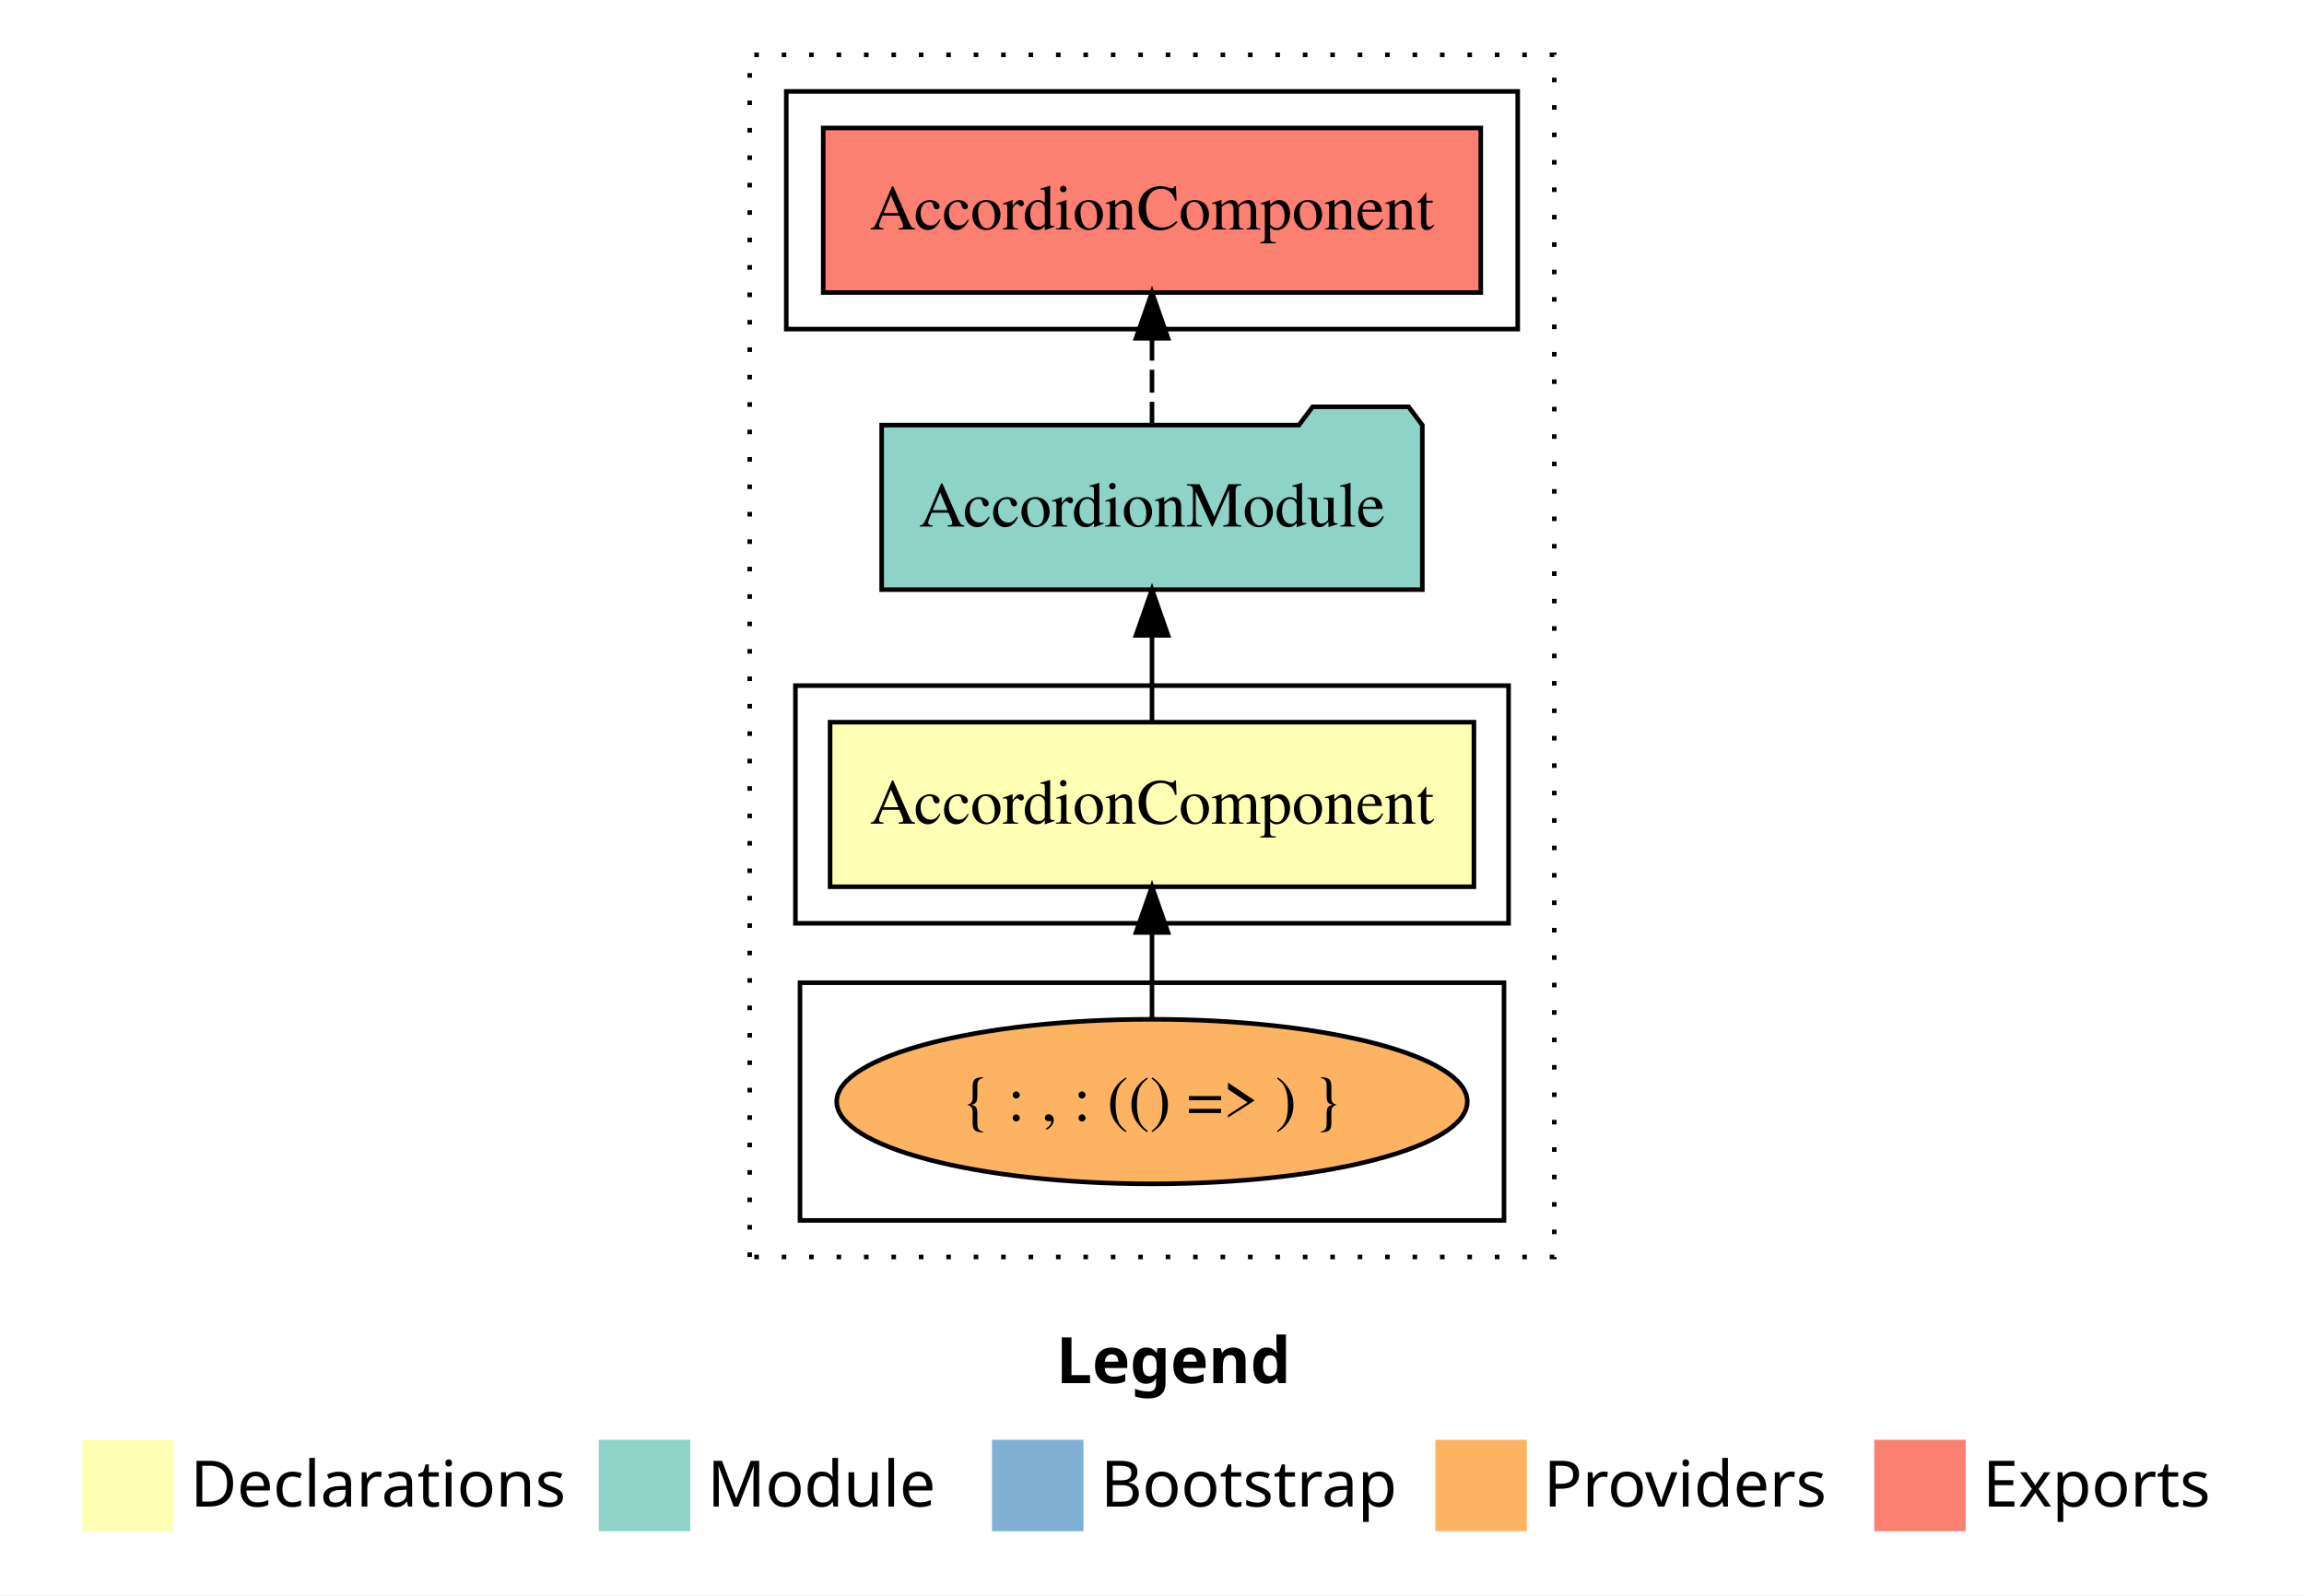
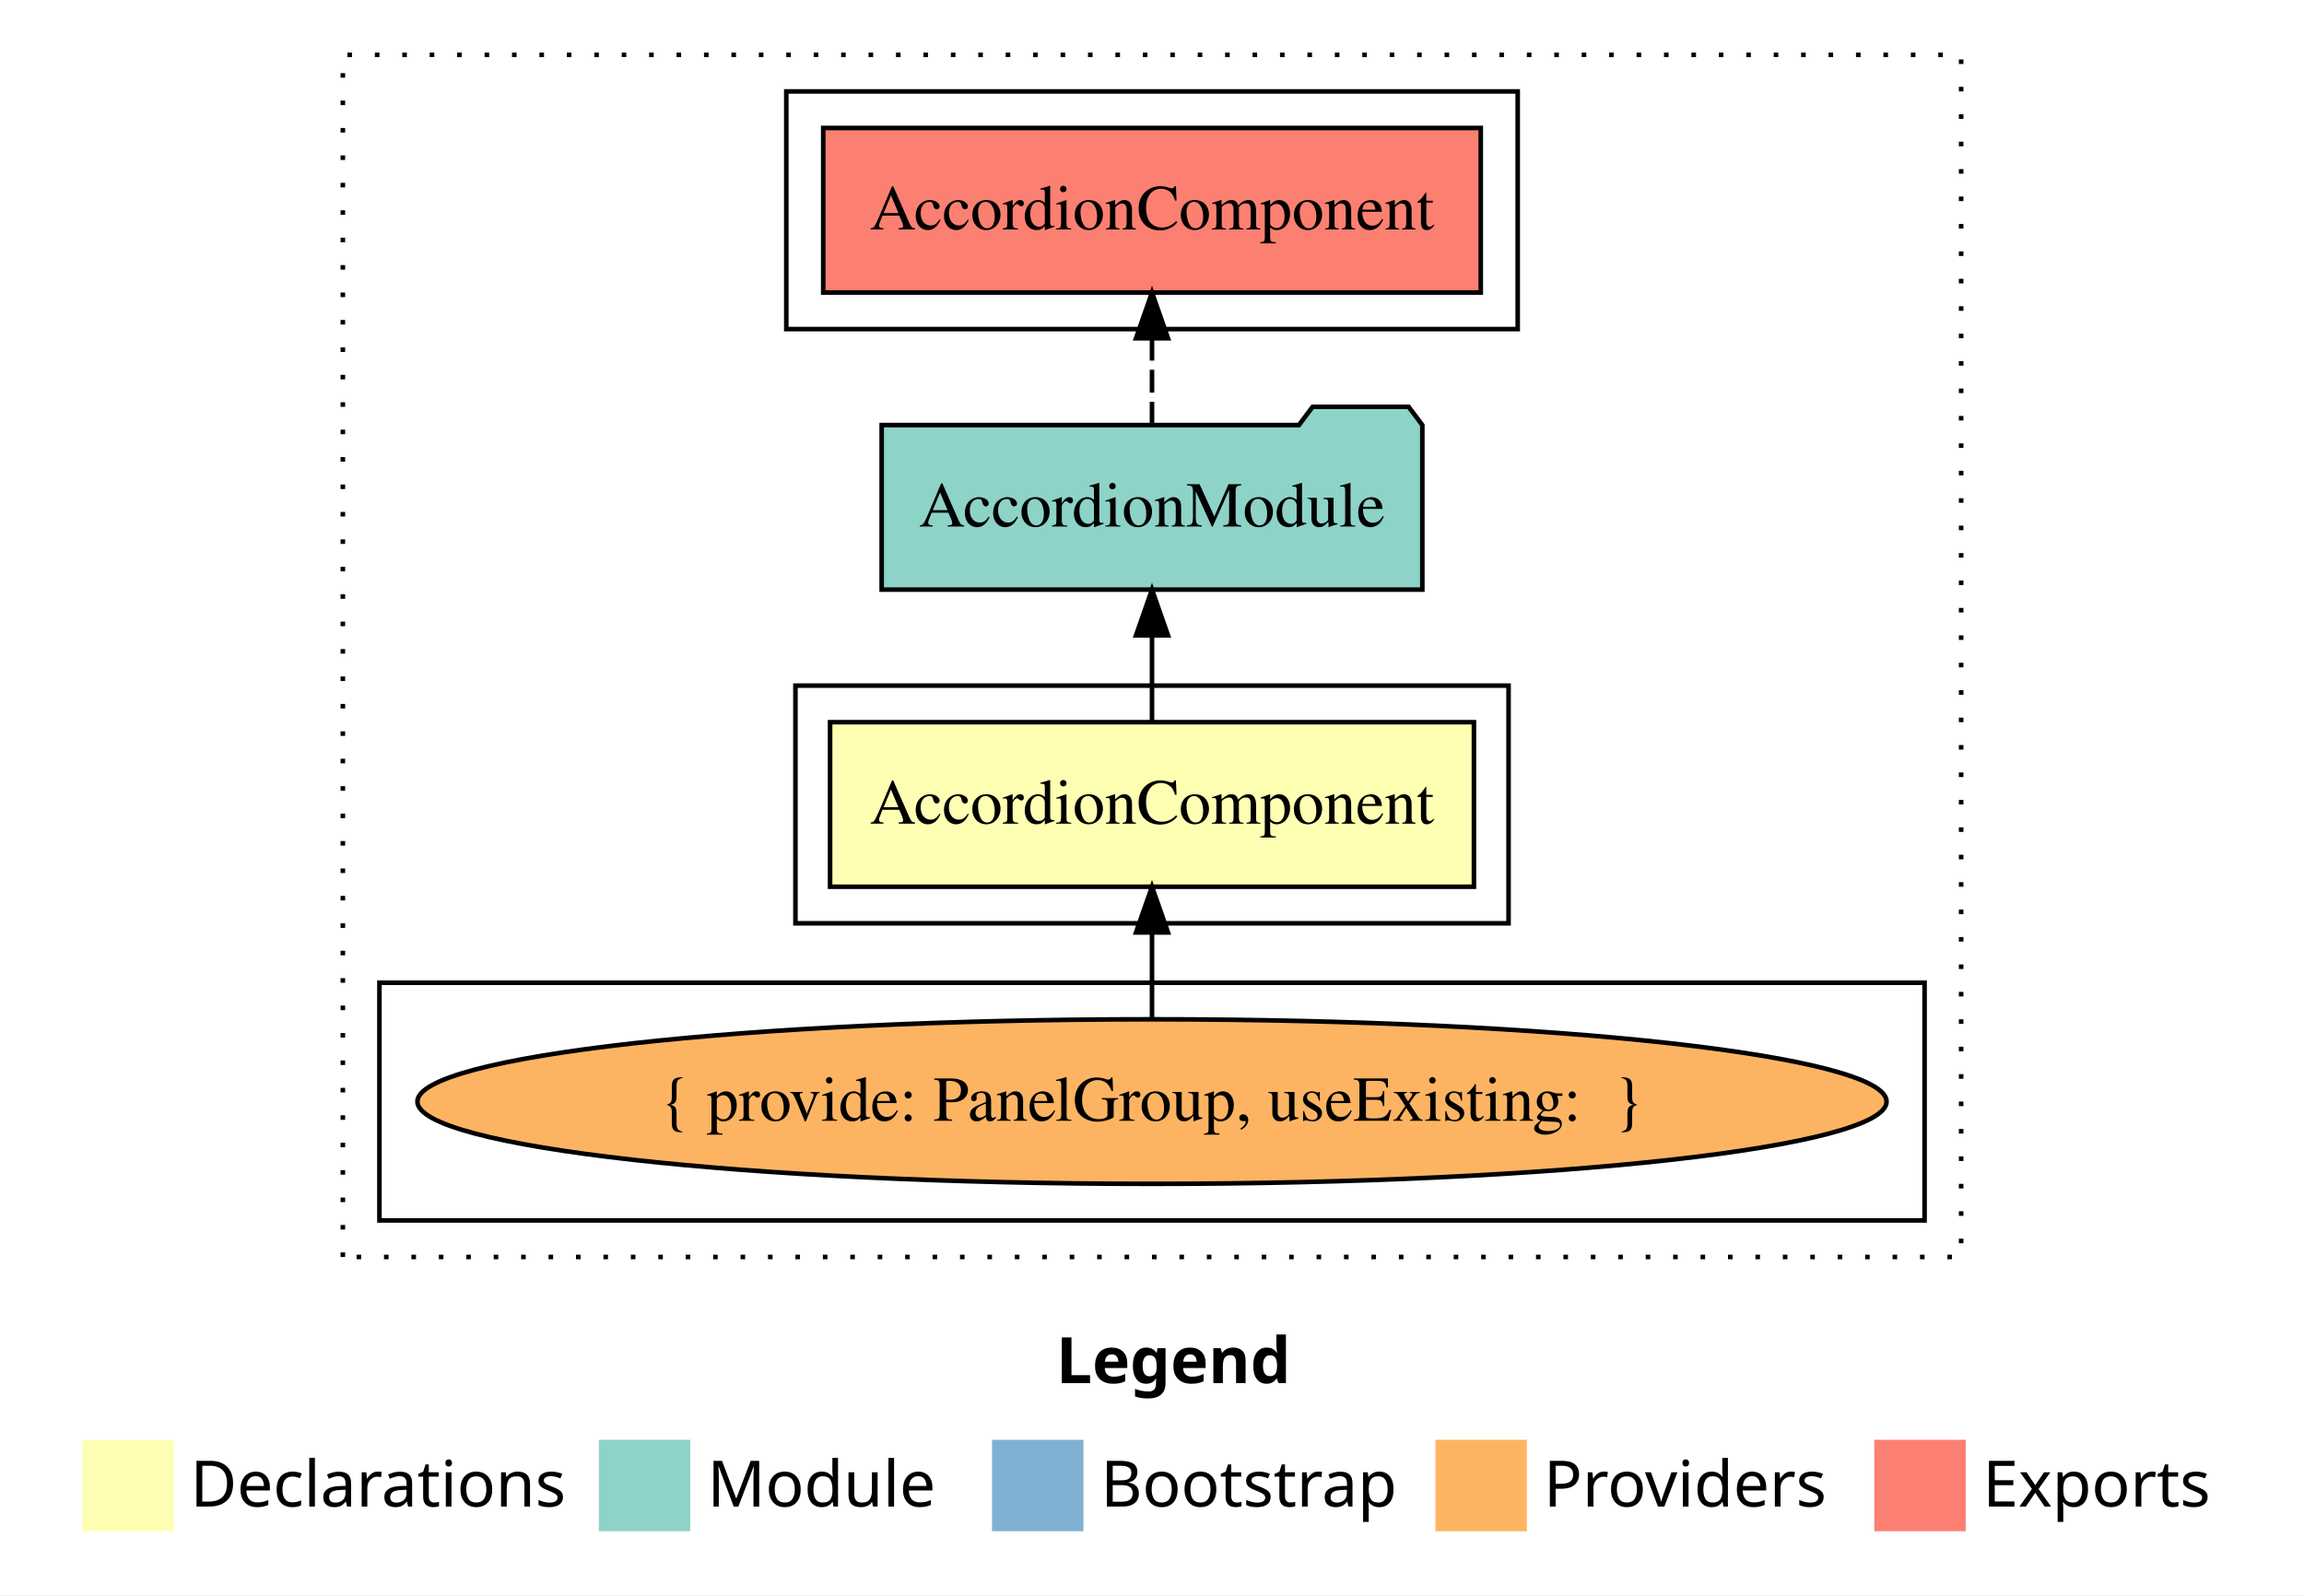
<svg xmlns="http://www.w3.org/2000/svg" width="504pt" height="349pt" viewBox="0.00 0.00 504.00 349.00">
  <g id="graph0" class="graph" transform="scale(1 1) rotate(0) translate(4 345)">
    <polygon fill="#ffffff" stroke="transparent" points="-4,4 -4,-345 500,-345 500,4 -4,4" />
    <text text-anchor="start" x="227.009" y="-42.4" font-family="sans-serif" font-weight="bold" font-size="14.00" fill="#000000">Legend</text>
    <polygon fill="#ffffb3" stroke="transparent" points="14,-10 14,-30 34,-30 34,-10 14,-10" />
    <text text-anchor="start" x="37.629" y="-15.4" font-family="sans-serif" font-size="14.00" fill="#000000">  Declarations</text>
    <polygon fill="#8dd3c7" stroke="transparent" points="127,-10 127,-30 147,-30 147,-10 127,-10" />
    <text text-anchor="start" x="150.725" y="-15.4" font-family="sans-serif" font-size="14.00" fill="#000000">  Module</text>
    <polygon fill="#80b1d3" stroke="transparent" points="213,-10 213,-30 233,-30 233,-10 213,-10" />
    <text text-anchor="start" x="236.781" y="-15.4" font-family="sans-serif" font-size="14.00" fill="#000000">  Bootstrap</text>
    <polygon fill="#fdb462" stroke="transparent" points="310,-10 310,-30 330,-30 330,-10 310,-10" />
    <text text-anchor="start" x="333.673" y="-15.4" font-family="sans-serif" font-size="14.00" fill="#000000">  Providers</text>
    <polygon fill="#fb8072" stroke="transparent" points="406,-10 406,-30 426,-30 426,-10 406,-10" />
    <text text-anchor="start" x="429.726" y="-15.4" font-family="sans-serif" font-size="14.00" fill="#000000">  Exports</text>
    <g id="clust1" class="cluster">
-       <polygon fill="none" stroke="#000000" stroke-dasharray="1,5" points="160,-70 160,-333 336,-333 336,-70 160,-70" />
+       <polygon fill="none" stroke="#000000" stroke-dasharray="1,5" points="71,-70 71,-333 425,-333 425,-70 71,-70" />
    </g>
    <g id="clust2" class="cluster">
      <polygon fill="none" stroke="#000000" points="170,-143 170,-195 326,-195 326,-143 170,-143" />
    </g>
    <g id="clust3" class="cluster">
-       <polygon fill="none" stroke="#000000" points="171,-78 171,-130 325,-130 325,-78 171,-78" />
+       <polygon fill="none" stroke="#000000" points="79,-78 79,-130 417,-130 417,-78 79,-78" />
    </g>
    <g id="clust5" class="cluster">
      <polygon fill="none" stroke="#000000" points="168,-273 168,-325 328,-325 328,-273 168,-273" />
    </g>
    <g id="node1" class="node">
      <polygon fill="#ffffb3" stroke="#000000" points="318.42,-187 177.58,-187 177.58,-151 318.42,-151 318.42,-187" />
      <text text-anchor="middle" x="248" y="-164.8" font-family="Times,serif" font-size="14.00" fill="#000000">AccordionComponent</text>
    </g>
    <g id="node2" class="node">
      <polygon fill="#8dd3c7" stroke="#000000" points="307.137,-252 304.137,-256 283.137,-256 280.137,-252 188.863,-252 188.863,-216 307.137,-216 307.137,-252" />
      <text text-anchor="middle" x="248" y="-229.8" font-family="Times,serif" font-size="14.00" fill="#000000">AccordionModule</text>
    </g>
    <g id="edge1" class="edge">
      <path fill="none" stroke="#000000" d="M248,-187.106C248,-187.106 248,-205.991 248,-205.991" />
      <polygon fill="#000000" stroke="#000000" points="244.5,-205.991 248,-215.991 251.5,-205.991 244.5,-205.991" />
    </g>
    <g id="node4" class="node">
      <polygon fill="#fb8072" stroke="#000000" points="319.919,-317 176.081,-317 176.081,-281 319.919,-281 319.919,-317" />
      <text text-anchor="middle" x="248" y="-294.8" font-family="Times,serif" font-size="14.00" fill="#000000">AccordionComponent </text>
    </g>
    <g id="edge3" class="edge">
      <path fill="none" stroke="#000000" stroke-dasharray="5,2" d="M248,-252.106C248,-252.106 248,-270.991 248,-270.991" />
      <polygon fill="#000000" stroke="#000000" points="244.5,-270.991 248,-280.991 251.5,-270.991 244.5,-270.991" />
    </g>
    <g id="node3" class="node">
-       <ellipse fill="#fdb462" stroke="#000000" cx="248" cy="-104" rx="68.974" ry="18" />
-       <text text-anchor="middle" x="248" y="-99.8" font-family="Times,serif" font-size="14.00" fill="#000000">{ : , : (() =&gt; ) }</text>
+       <ellipse fill="#fdb462" stroke="#000000" cx="248" cy="-104" rx="160.69" ry="18" />
+       <text text-anchor="middle" x="248" y="-99.8" font-family="Times,serif" font-size="14.00" fill="#000000">{ provide: PanelGroup, useExisting:  }</text>
    </g>
    <g id="edge2" class="edge">
      <path fill="none" stroke="#000000" d="M248,-122.106C248,-122.106 248,-140.991 248,-140.991" />
      <polygon fill="#000000" stroke="#000000" points="244.5,-140.991 248,-150.991 251.5,-140.991 244.5,-140.991" />
    </g>
  </g>
</svg>
